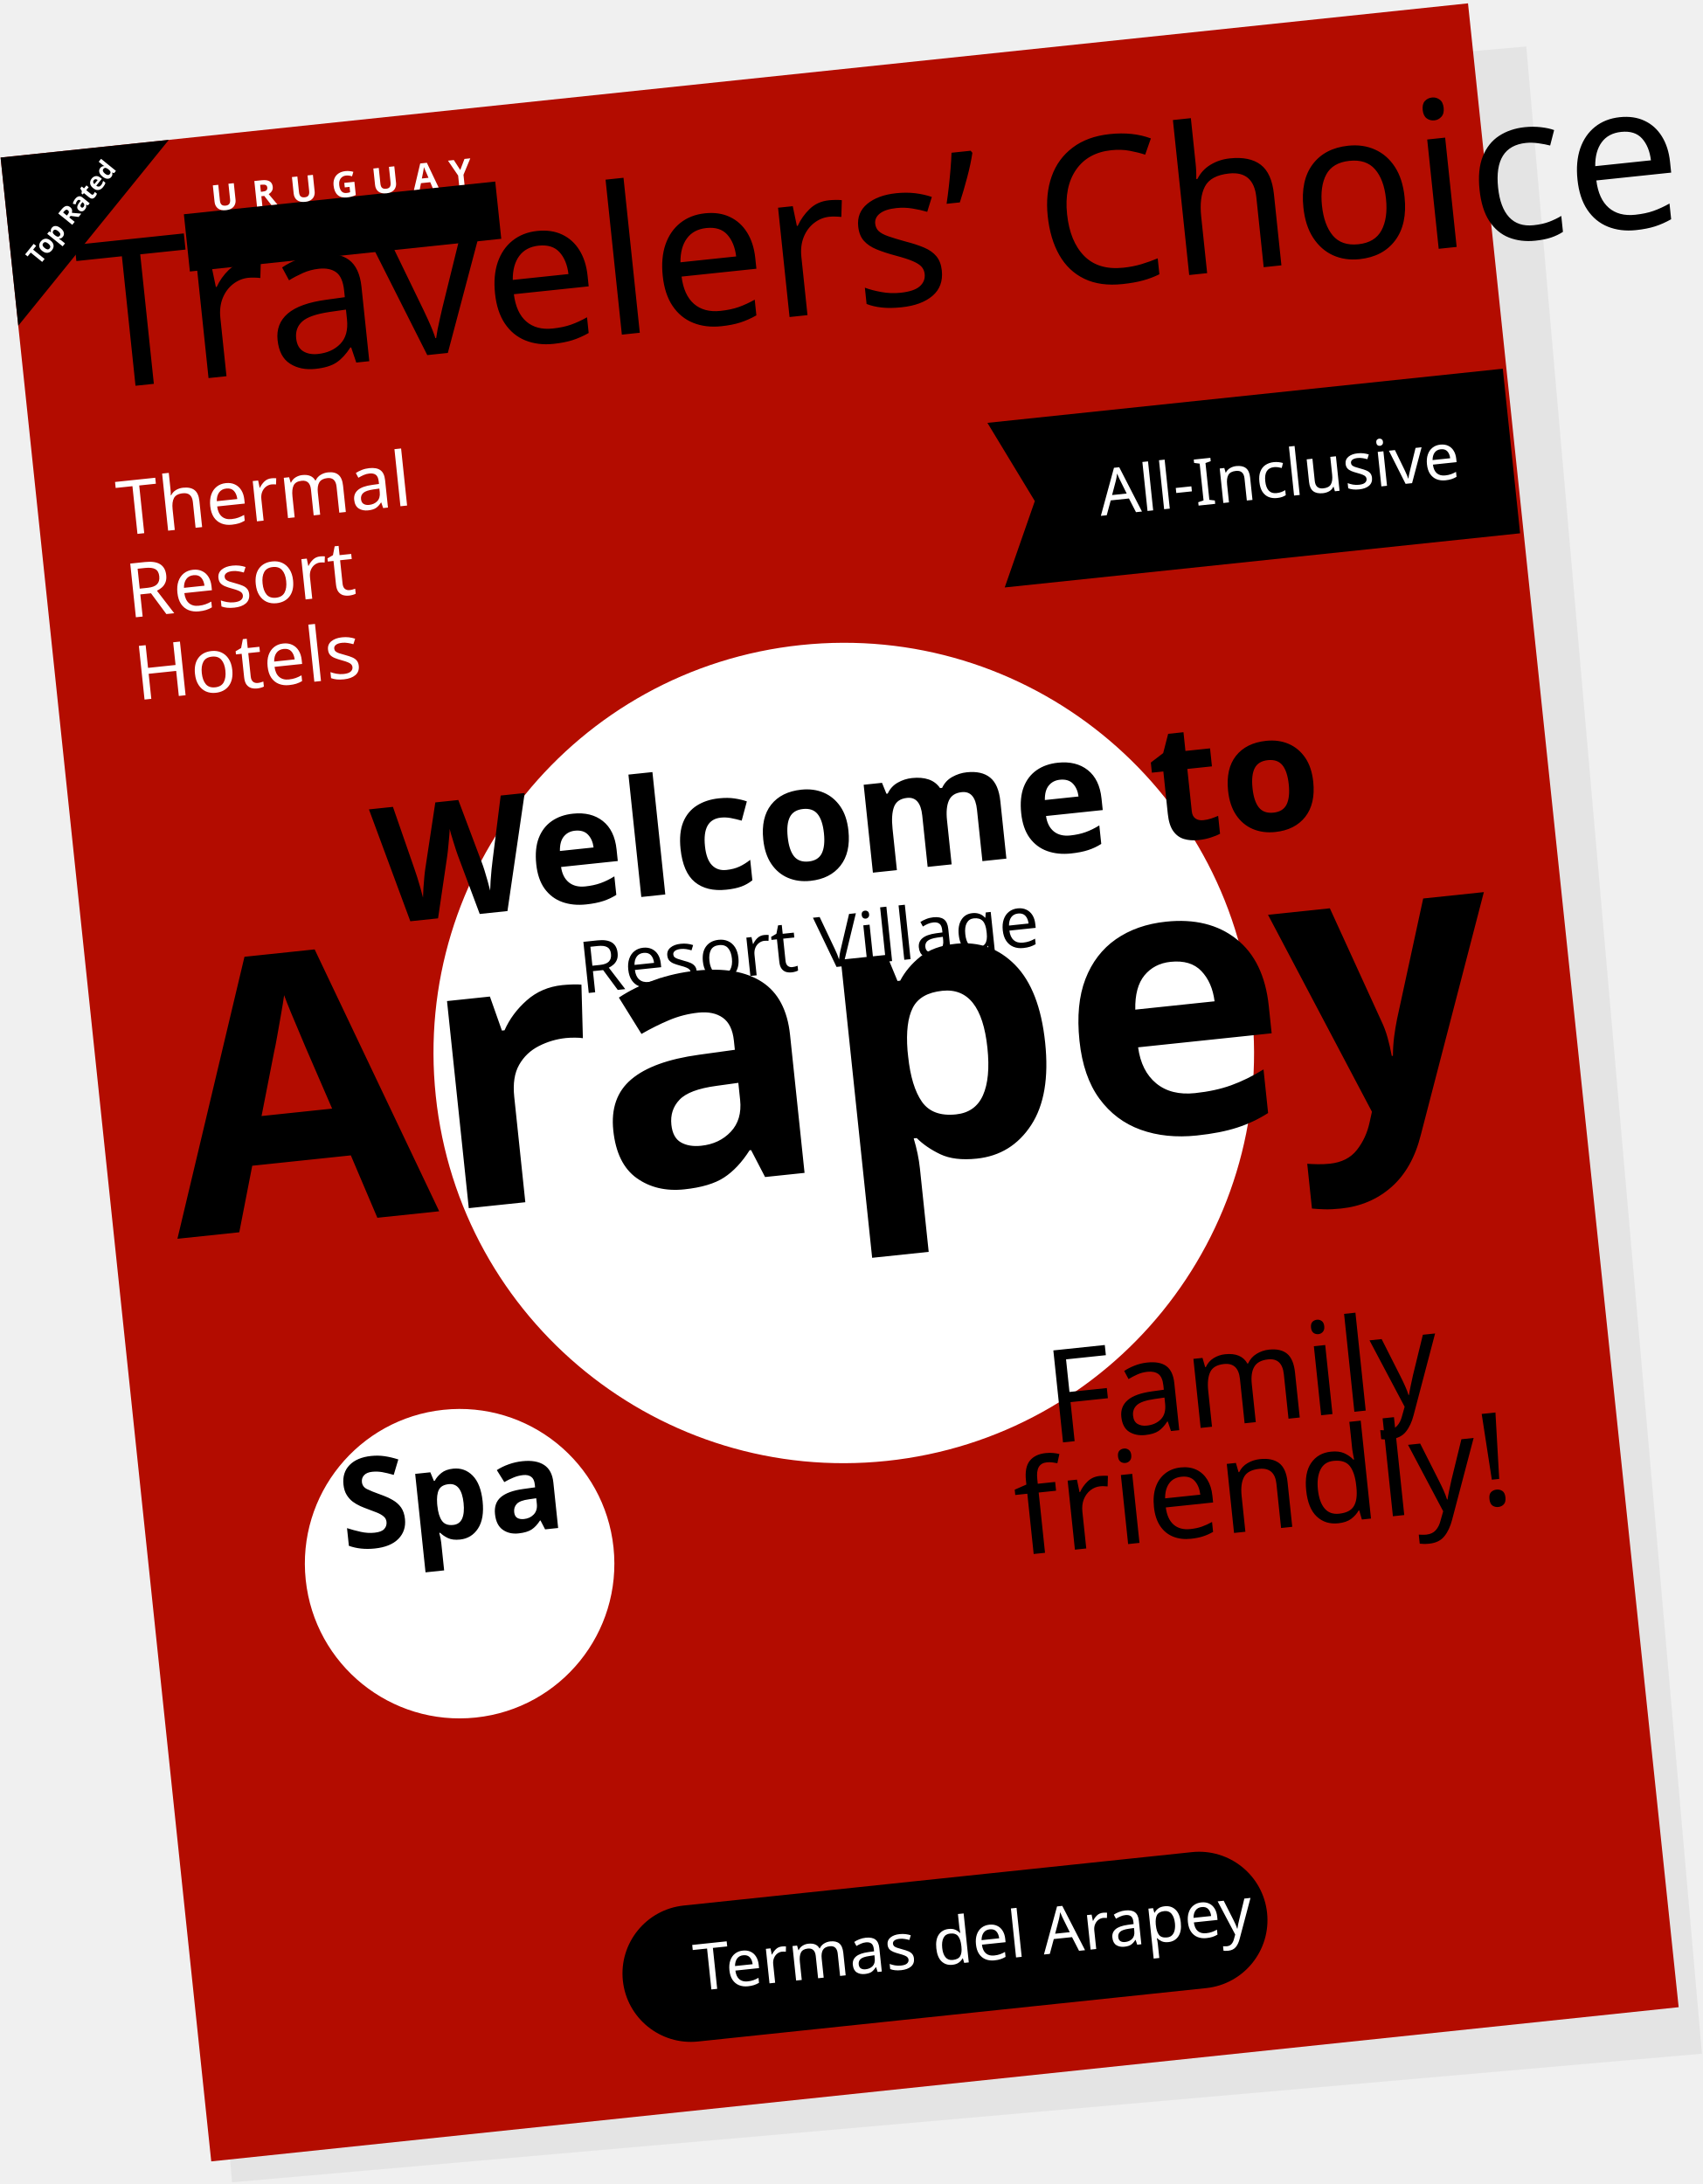
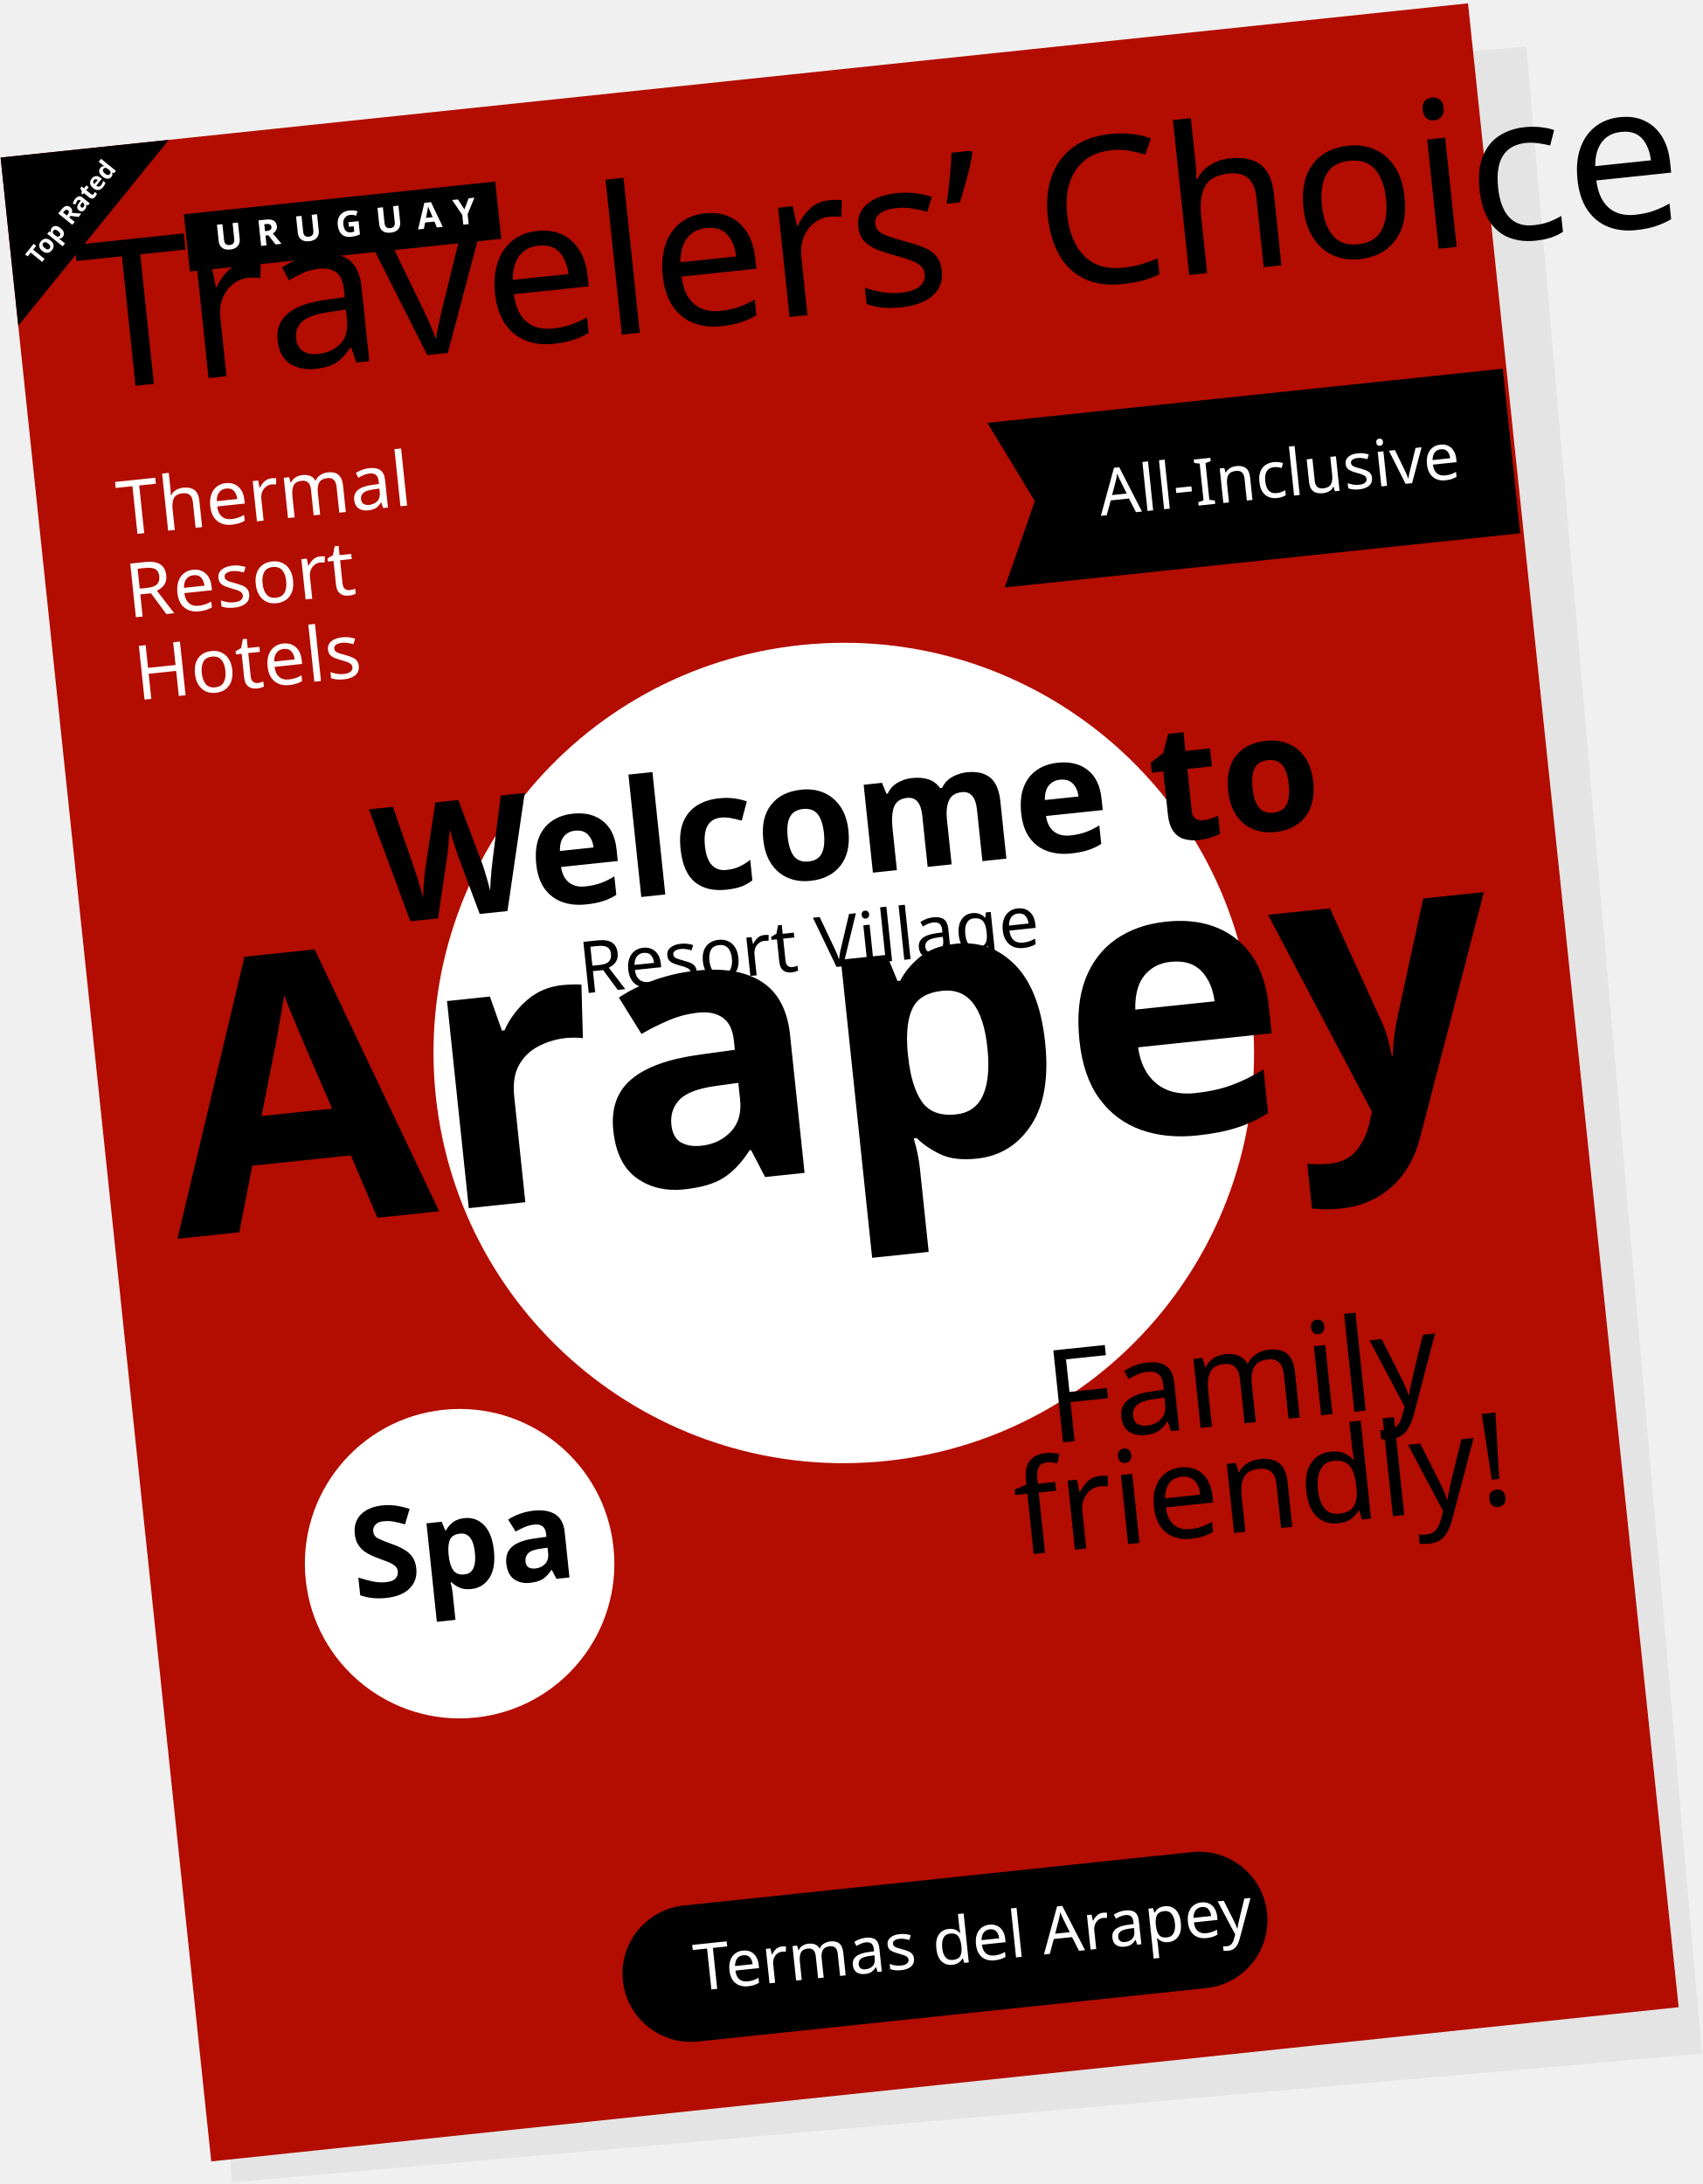
<svg xmlns="http://www.w3.org/2000/svg" viewBox="0 0 473 607">
  <g transform="rotate(-6 417.811 20.324)" fill="none" fill-rule="evenodd">
    <path fill-opacity=".5" fill="#000" opacity=".1" d="M14.918 6.465l409.937 7.155-9.773 559.915L5.145 566.38z" />
    <path fill="#B30C00" d="M0 0h410v560H0z" />
    <g transform="translate(119 503)">
      <rect fill="#000" width="180" height="38" rx="19" />
      <text font-family="Arapey-Medium, Arapey" font-size="18" font-weight="400" fill="#FFF">
        <tspan x="20.017" y="24">Termas del Arapey</tspan>
      </text>
    </g>
    <text font-family="Arapey" font-size="57" fill="#000">
-       <tspan x="17.372" y="67">Travelers’ Choice</tspan>
+       <tspan x="17.372" y="67" font-weight="100">Travelers’ Choice</tspan>
    </text>
    <path fill="#000" d="M0 0h47L0 47z" />
    <text transform="rotate(-45 17.765 17.93)" font-family="Arapey-Black, Arapey" font-size="7" font-weight="700" fill="#FFF">
      <tspan x="1.112" y="19.93">Top Rated</tspan>
    </text>
    <circle fill="#FFF" cx="207" cy="272" r="114" />
    <text font-family="Arapey" font-size="21" fill="#FFF">
      <tspan x="22" y="108">Thermal</tspan>
      <tspan x="22" y="131">Resort</tspan>
      <tspan x="22" y="154">Hotels</tspan>
    </text>
    <text font-family="Arapey-BlackDisplay, Arapey" font-size="106" font-weight="700" fill="#000">
      <tspan x="17.456" y="304">Arapey</tspan>
    </text>
    <text font-family="Arapey-Extrabold, Arapey" font-size="45" font-weight="600" fill="#000">
      <tspan x="82.855" y="223">Welcome to</tspan>
    </text>
    <text font-family="Arapey-Regular, Arapey" font-size="20" fill="#000">
      <tspan x="136.33" y="248">Resort Village</tspan>
    </text>
    <text font-family="Arapey-Thin, Arapey" font-size="36" font-weight="300" fill="#000">
      <tspan x="252.79" y="386">Family</tspan>
      <tspan x="241" y="416">friendly!</tspan>
    </text>
    <g transform="translate(43 359)">
      <circle fill="#FFF" cx="43" cy="43" r="43" />
      <text font-family="Arapey_Black-Display, Arapey" font-size="35" font-weight="700" fill="#000">
-         <tspan x="11.308" y="36">Spa</tspan>
+         <tspan x="13" y="50">Spa</tspan>
      </text>
    </g>
    <path fill="#000" d="M265 102h144v46H265l10.829-23z" />
    <text font-family="Arapey-Medium, Arapey" font-size="18" font-weight="400" fill="#FFF" transform="translate(265 102)">
      <tspan x="28.651" y="29">All-Inclusive</tspan>
    </text>
    <path fill="#000" d="M49 21h87v16H49z" />
    <text font-family="Arapey-Extrabold, Arapey" font-size="10" font-weight="600" letter-spacing="3.971" fill="#FFF" transform="translate(49 12)">
-       <tspan x="8" y="9">URUGUAY</tspan>
+       <tspan x="8" y="20">URUGUAY</tspan>
    </text>
  </g>
</svg>
